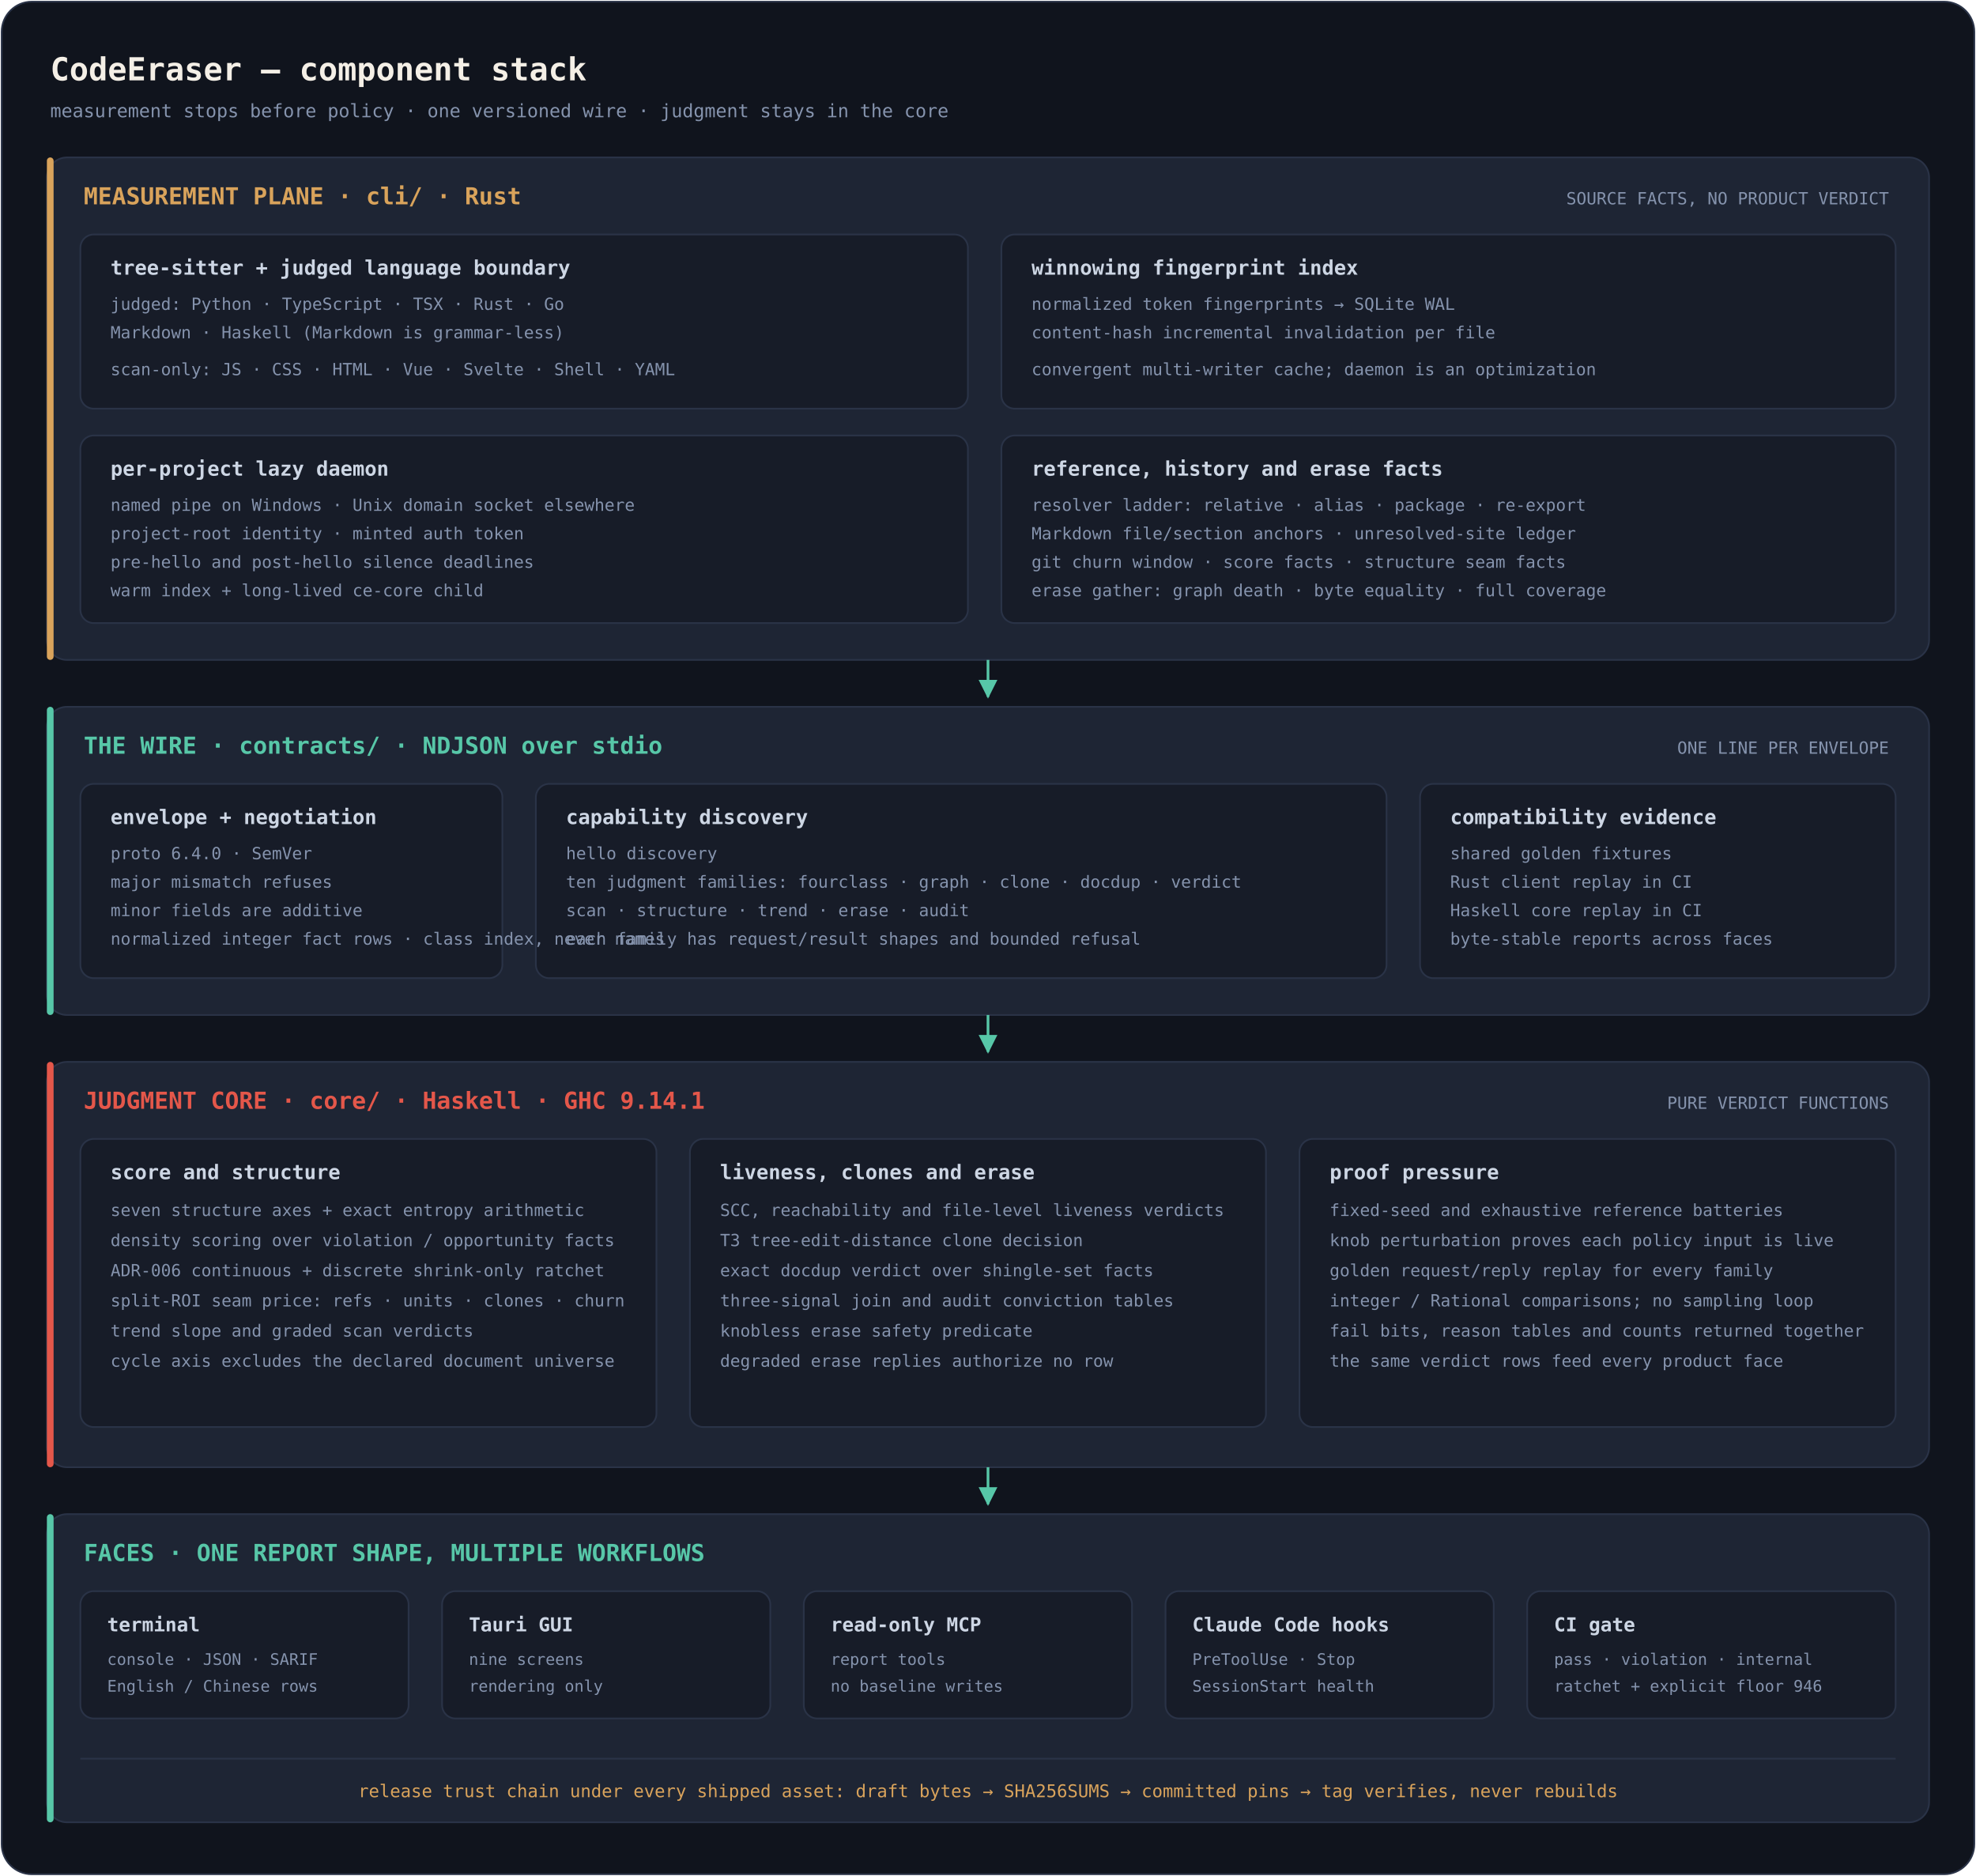
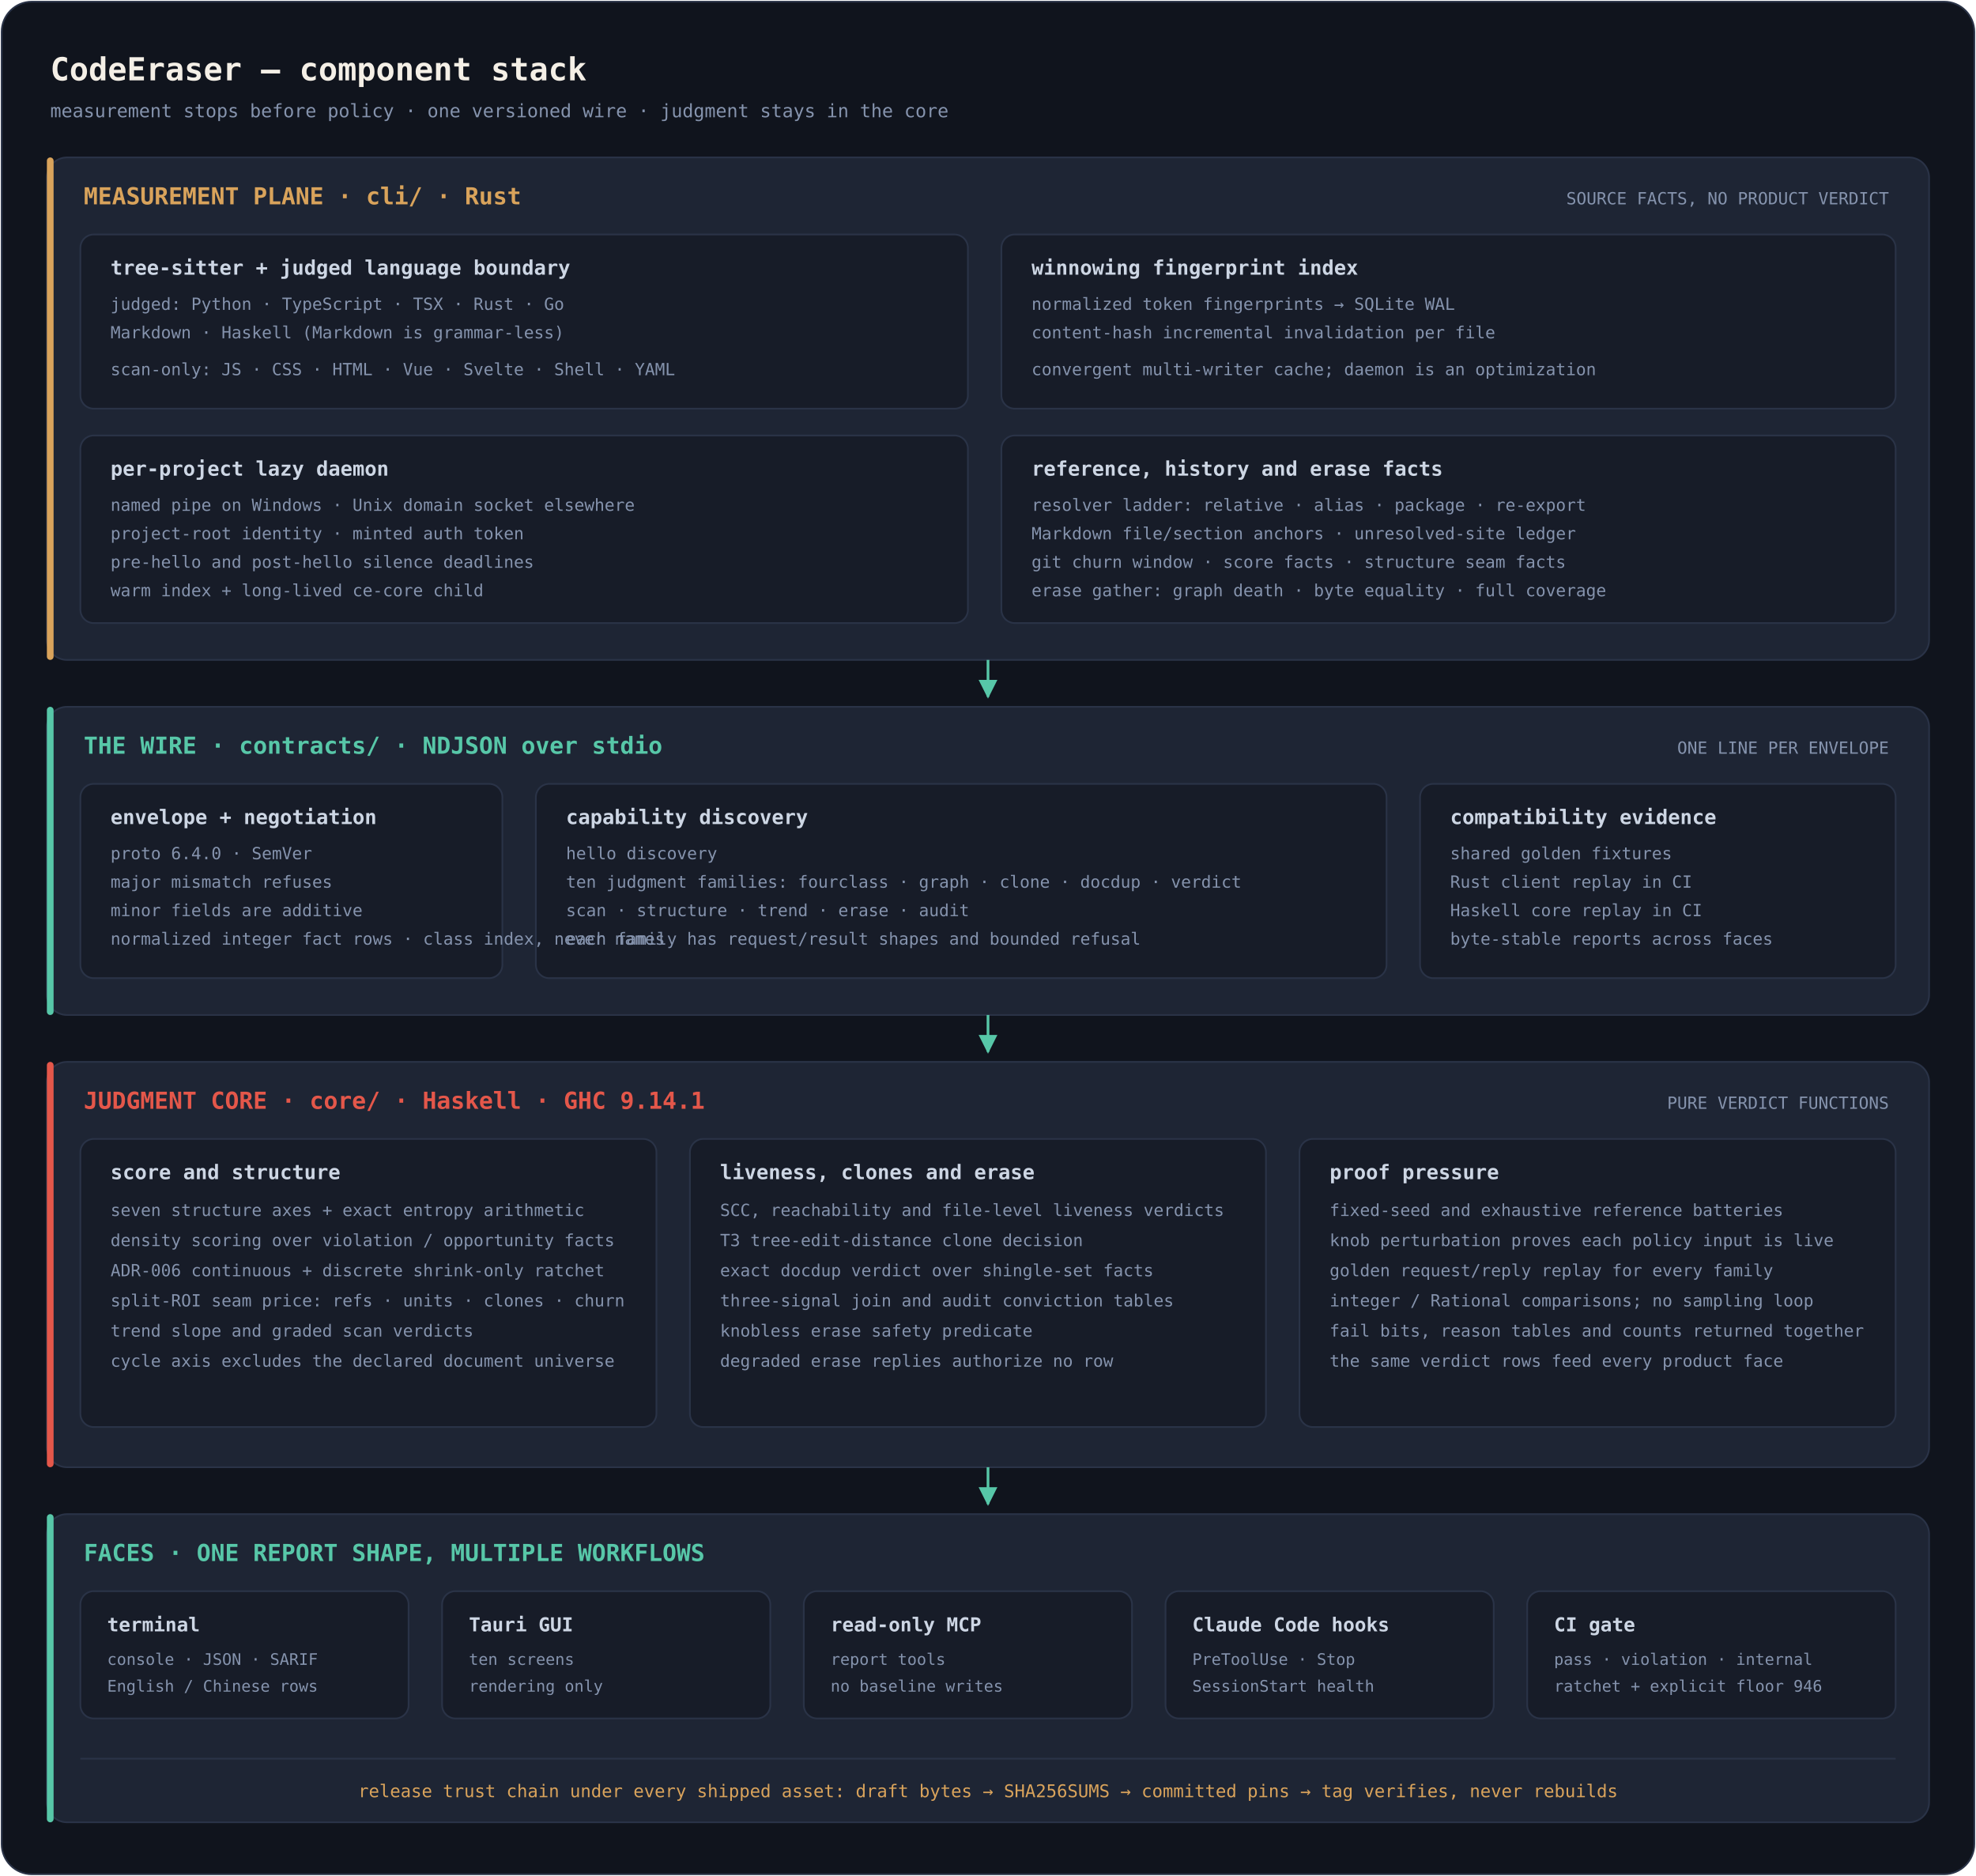
<svg xmlns="http://www.w3.org/2000/svg" viewBox="0 0 1180 1120" role="img" aria-label="CodeEraser stack: Rust measurement, an NDJSON wire, Haskell judgment, product faces, and the release pin chain">
  <defs>
    <marker id="arrow" viewBox="0 0 10 10" refX="9" refY="5" markerWidth="7" markerHeight="7" orient="auto">
      <path d="M0 0 L10 5 L0 10 z" fill="#57c7a8" />
    </marker>
  </defs>
  <rect x="1" y="1" width="1178" height="1118" rx="18" fill="#10141d" stroke="#2a3347" />
  <g font-family="ui-monospace, 'Cascadia Mono', Consolas, 'SF Mono', monospace">
    <text x="30" y="48" font-size="19" font-weight="600" fill="#f4efe6">CodeEraser — component stack</text>
    <text x="30" y="70" font-size="11" fill="#8593ad">measurement stops before policy · one versioned wire · judgment stays in the core</text>
    <g>
      <rect x="28" y="94" width="1124" height="300" rx="12" fill="#1e2534" stroke="#2a3347" />
      <rect x="28" y="94" width="4" height="300" rx="2" fill="#d9a35b" />
      <text x="50" y="122" font-size="14" font-weight="600" fill="#d9a35b">MEASUREMENT PLANE · cli/ · Rust</text>
      <text x="1128" y="122" font-size="10" text-anchor="end" fill="#8593ad">SOURCE FACTS, NO PRODUCT VERDICT</text>
      <g fill="#171c28" stroke="#2a3347">
        <rect x="48" y="140" width="530" height="104" rx="8" />
        <rect x="598" y="140" width="534" height="104" rx="8" />
        <rect x="48" y="260" width="530" height="112" rx="8" />
        <rect x="598" y="260" width="534" height="112" rx="8" />
      </g>
      <g font-size="12" font-weight="600" fill="#cdd6e4">
        <text x="66" y="164">tree-sitter + judged language boundary</text>
        <text x="616" y="164">winnowing fingerprint index</text>
        <text x="66" y="284">per-project lazy daemon</text>
        <text x="616" y="284">reference, history and erase facts</text>
      </g>
      <g font-size="10" fill="#8593ad">
        <text x="66" y="185">judged: Python · TypeScript · TSX · Rust · Go</text>
        <text x="66" y="202">Markdown · Haskell (Markdown is grammar-less)</text>
        <text x="66" y="224">scan-only: JS · CSS · HTML · Vue · Svelte · Shell · YAML</text>
        <text x="616" y="185">normalized token fingerprints → SQLite WAL</text>
        <text x="616" y="202">content-hash incremental invalidation per file</text>
        <text x="616" y="224">convergent multi-writer cache; daemon is an optimization</text>
        <text x="66" y="305">named pipe on Windows · Unix domain socket elsewhere</text>
        <text x="66" y="322">project-root identity · minted auth token</text>
        <text x="66" y="339">pre-hello and post-hello silence deadlines</text>
        <text x="66" y="356">warm index + long-lived ce-core child</text>
        <text x="616" y="305">resolver ladder: relative · alias · package · re-export</text>
        <text x="616" y="322">Markdown file/section anchors · unresolved-site ledger</text>
        <text x="616" y="339">git churn window · score facts · structure seam facts</text>
        <text x="616" y="356">erase gather: graph death · byte equality · full coverage</text>
      </g>
    </g>
    <path d="M590 394 V416" stroke="#57c7a8" stroke-width="1.6" marker-end="url(#arrow)" />
    <g>
      <rect x="28" y="422" width="1124" height="184" rx="12" fill="#1e2534" stroke="#2a3347" />
      <rect x="28" y="422" width="4" height="184" rx="2" fill="#57c7a8" />
      <text x="50" y="450" font-size="14" font-weight="600" fill="#57c7a8">THE WIRE · contracts/ · NDJSON over stdio</text>
      <text x="1128" y="450" font-size="10" text-anchor="end" fill="#8593ad">ONE LINE PER ENVELOPE</text>
      <g fill="#171c28" stroke="#2a3347">
        <rect x="48" y="468" width="252" height="116" rx="8" />
        <rect x="320" y="468" width="508" height="116" rx="8" />
        <rect x="848" y="468" width="284" height="116" rx="8" />
      </g>
      <g font-size="12" font-weight="600" fill="#cdd6e4">
        <text x="66" y="492">envelope + negotiation</text>
        <text x="338" y="492">capability discovery</text>
        <text x="866" y="492">compatibility evidence</text>
      </g>
      <g font-size="10" fill="#8593ad">
        <text x="66" y="513">proto 6.4.0 · SemVer</text>
        <text x="66" y="530">major mismatch refuses</text>
        <text x="66" y="547">minor fields are additive</text>
        <text x="66" y="564">normalized integer fact rows · class index, never names</text>
        <text x="338" y="513">hello discovery</text>
        <text x="338" y="530">ten judgment families: fourclass · graph · clone · docdup · verdict</text>
        <text x="338" y="547">scan · structure · trend · erase · audit</text>
        <text x="338" y="564">each family has request/result shapes and bounded refusal</text>
        <text x="866" y="513">shared golden fixtures</text>
        <text x="866" y="530">Rust client replay in CI</text>
        <text x="866" y="547">Haskell core replay in CI</text>
        <text x="866" y="564">byte-stable reports across faces</text>
      </g>
    </g>
    <path d="M590 606 V628" stroke="#57c7a8" stroke-width="1.6" marker-end="url(#arrow)" />
    <g>
      <rect x="28" y="634" width="1124" height="242" rx="12" fill="#1e2534" stroke="#2a3347" />
      <rect x="28" y="634" width="4" height="242" rx="2" fill="#e4574a" />
      <text x="50" y="662" font-size="14" font-weight="600" fill="#e4574a">JUDGMENT CORE · core/ · Haskell · GHC 9.14.1</text>
      <text x="1128" y="662" font-size="10" text-anchor="end" fill="#8593ad">PURE VERDICT FUNCTIONS</text>
      <g fill="#171c28" stroke="#2a3347">
        <rect x="48" y="680" width="344" height="172" rx="8" />
        <rect x="412" y="680" width="344" height="172" rx="8" />
        <rect x="776" y="680" width="356" height="172" rx="8" />
      </g>
      <g font-size="12" font-weight="600" fill="#cdd6e4">
        <text x="66" y="704">score and structure</text>
        <text x="430" y="704">liveness, clones and erase</text>
        <text x="794" y="704">proof pressure</text>
      </g>
      <g font-size="10" fill="#8593ad">
        <text x="66" y="726">seven structure axes + exact entropy arithmetic</text>
        <text x="66" y="744">density scoring over violation / opportunity facts</text>
        <text x="66" y="762">ADR-006 continuous + discrete shrink-only ratchet</text>
        <text x="66" y="780">split-ROI seam price: refs · units · clones · churn</text>
        <text x="66" y="798">trend slope and graded scan verdicts</text>
        <text x="66" y="816">cycle axis excludes the declared document universe</text>
        <text x="430" y="726">SCC, reachability and file-level liveness verdicts</text>
        <text x="430" y="744">T3 tree-edit-distance clone decision</text>
        <text x="430" y="762">exact docdup verdict over shingle-set facts</text>
        <text x="430" y="780">three-signal join and audit conviction tables</text>
        <text x="430" y="798">knobless erase safety predicate</text>
        <text x="430" y="816">degraded erase replies authorize no row</text>
        <text x="794" y="726">fixed-seed and exhaustive reference batteries</text>
        <text x="794" y="744">knob perturbation proves each policy input is live</text>
        <text x="794" y="762">golden request/reply replay for every family</text>
        <text x="794" y="780">integer / Rational comparisons; no sampling loop</text>
        <text x="794" y="798">fail bits, reason tables and counts returned together</text>
        <text x="794" y="816">the same verdict rows feed every product face</text>
      </g>
    </g>
    <path d="M590 876 V898" stroke="#57c7a8" stroke-width="1.6" marker-end="url(#arrow)" />
    <g>
      <rect x="28" y="904" width="1124" height="184" rx="12" fill="#1e2534" stroke="#2a3347" />
      <rect x="28" y="904" width="4" height="184" rx="2" fill="#57c7a8" />
      <text x="50" y="932" font-size="14" font-weight="600" fill="#57c7a8">FACES · ONE REPORT SHAPE, MULTIPLE WORKFLOWS</text>
      <g fill="#171c28" stroke="#2a3347">
        <rect x="48" y="950" width="196" height="76" rx="8" />
        <rect x="264" y="950" width="196" height="76" rx="8" />
        <rect x="480" y="950" width="196" height="76" rx="8" />
        <rect x="696" y="950" width="196" height="76" rx="8" />
        <rect x="912" y="950" width="220" height="76" rx="8" />
      </g>
      <g font-size="11.5" font-weight="600" fill="#cdd6e4">
        <text x="64" y="974">terminal</text>
        <text x="280" y="974">Tauri GUI</text>
        <text x="496" y="974">read-only MCP</text>
        <text x="712" y="974">Claude Code hooks</text>
        <text x="928" y="974">CI gate</text>
      </g>
      <g font-size="9.5" fill="#8593ad">
        <text x="64" y="994">console · JSON · SARIF</text>
        <text x="64" y="1010">English / Chinese rows</text>
-         <text x="280" y="994">nine screens</text>
+         <text x="280" y="994">ten screens</text>
        <text x="280" y="1010">rendering only</text>
        <text x="496" y="994">report tools</text>
        <text x="496" y="1010">no baseline writes</text>
        <text x="712" y="994">PreToolUse · Stop</text>
        <text x="712" y="1010">SessionStart health</text>
        <text x="928" y="994">pass · violation · internal</text>
        <text x="928" y="1010">ratchet + explicit floor 946</text>
      </g>
      <line x1="48" y1="1050" x2="1132" y2="1050" stroke="#2a3347" />
      <text x="590" y="1073" text-anchor="middle" font-size="10.5" fill="#d9a35b">release trust chain under every shipped asset: draft bytes → SHA256SUMS → committed pins → tag verifies, never rebuilds</text>
    </g>
  </g>
</svg>
